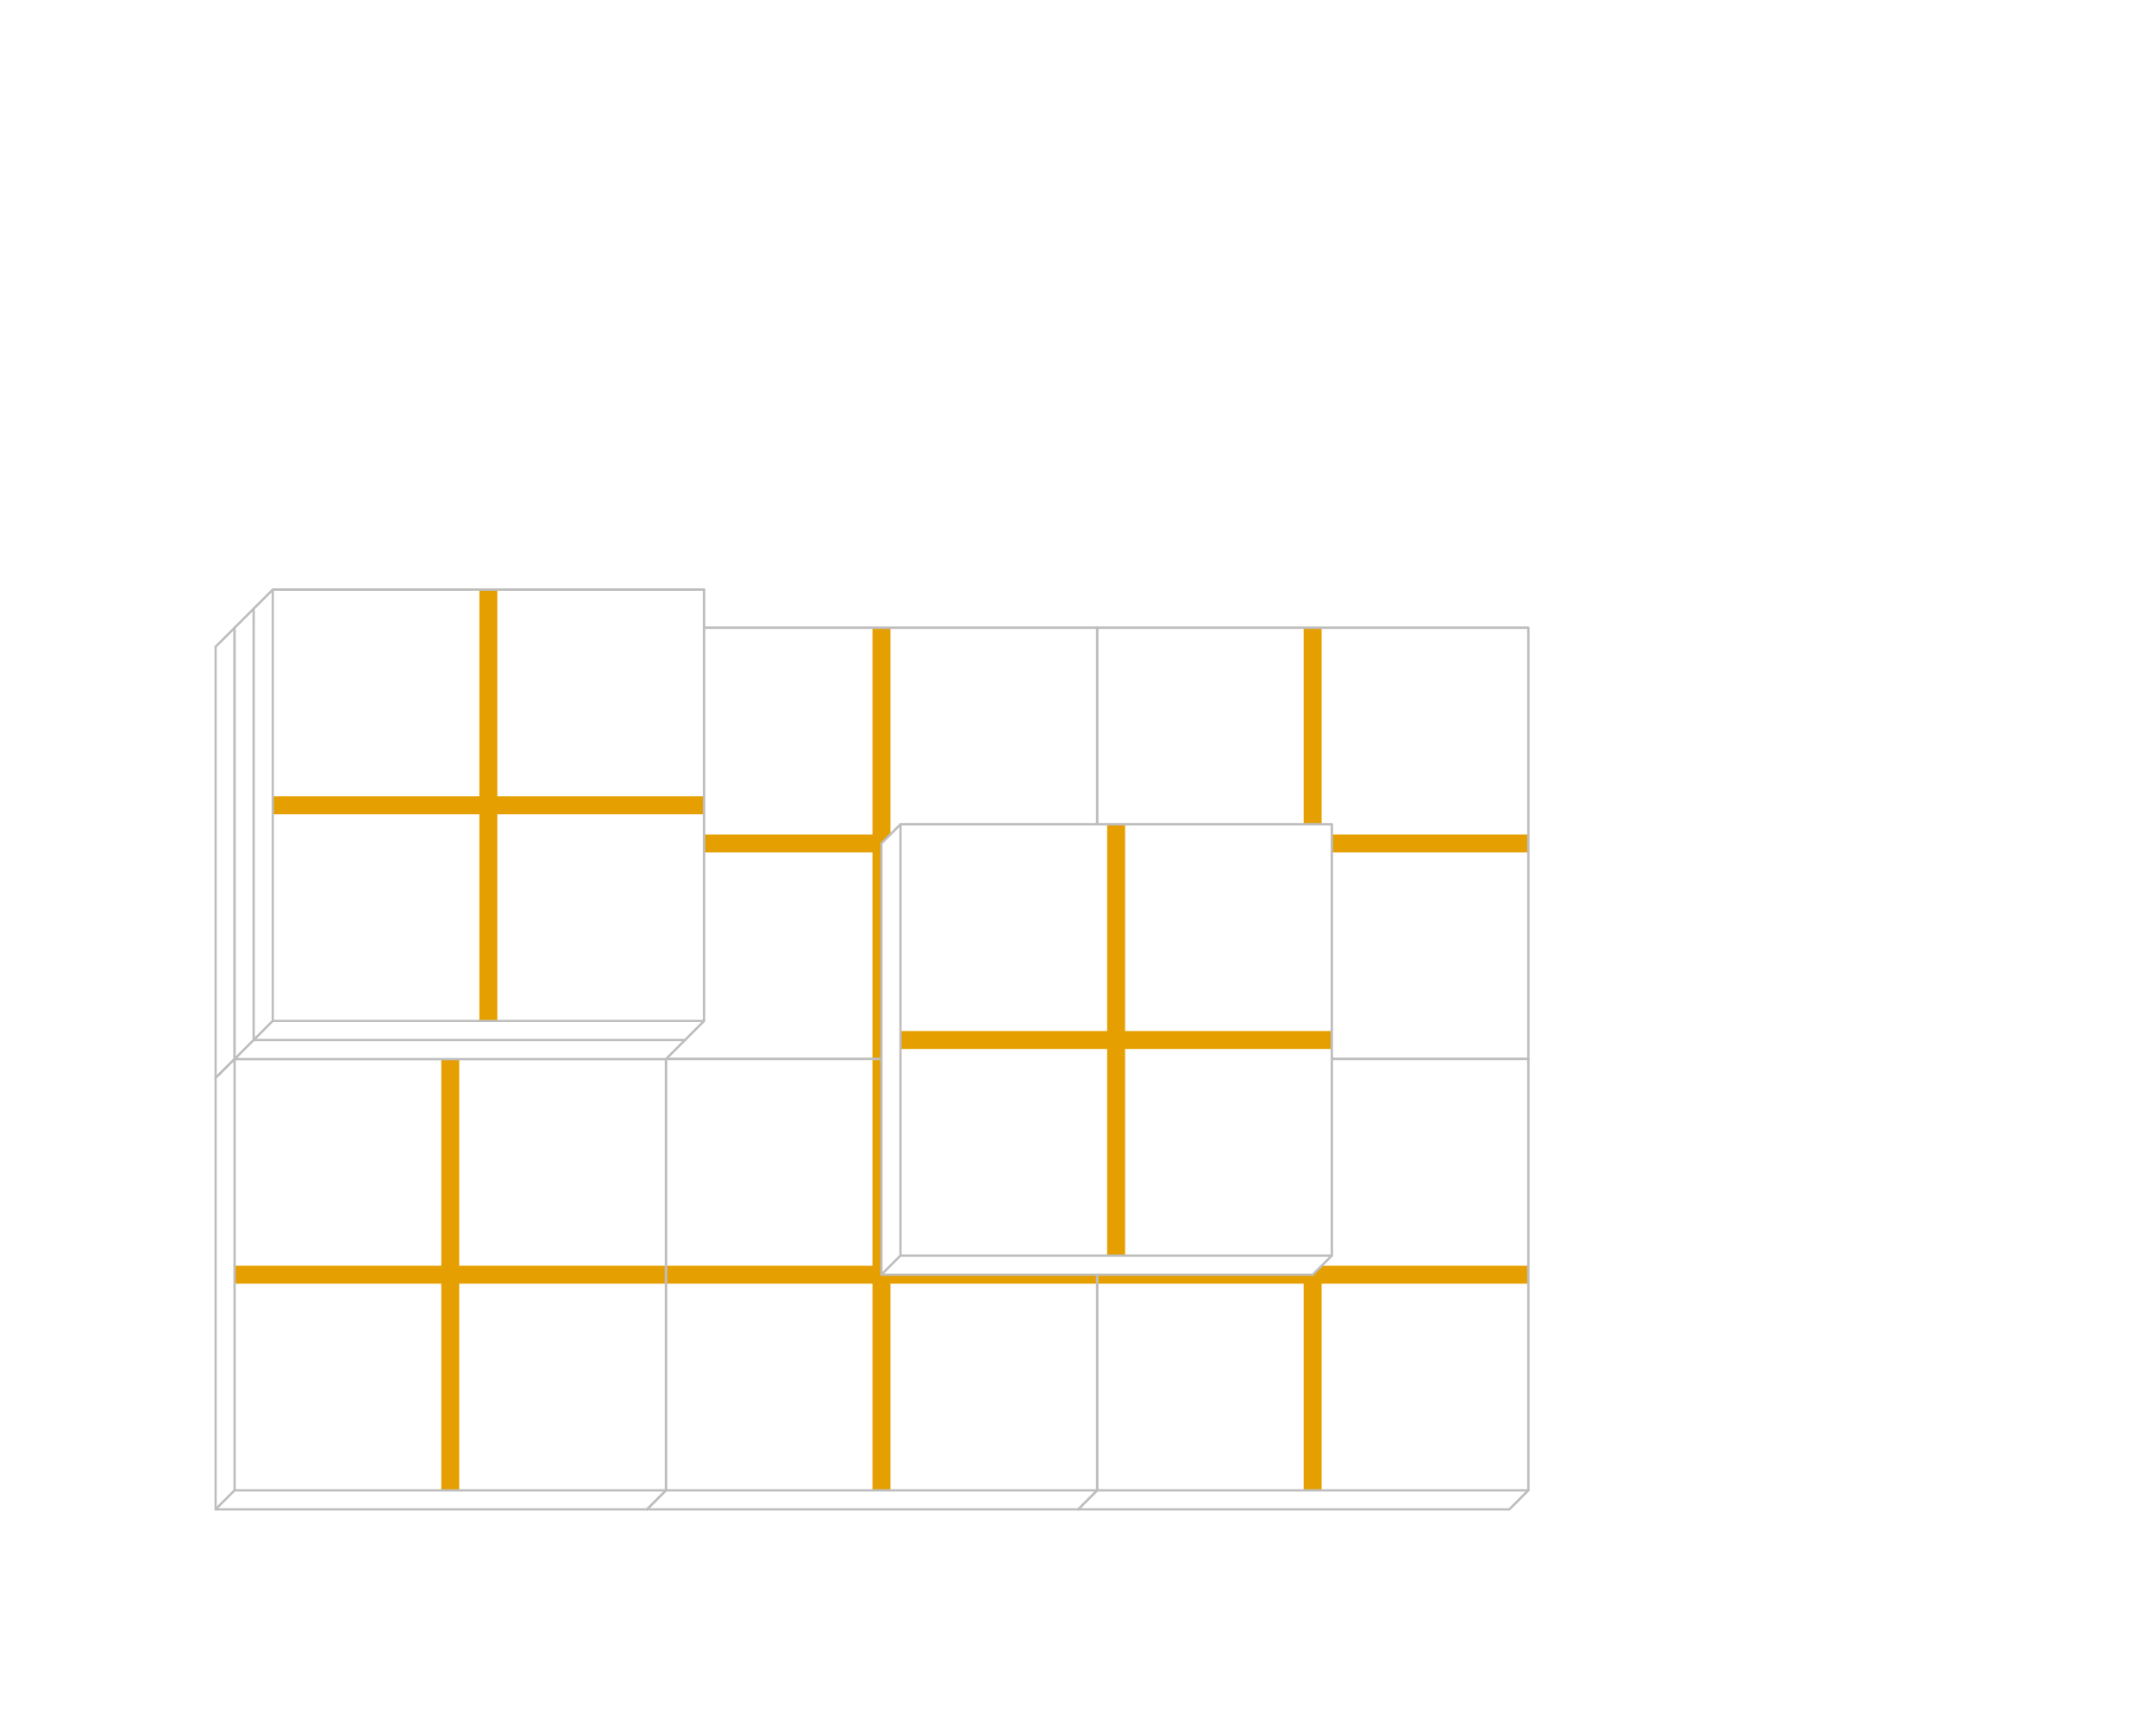
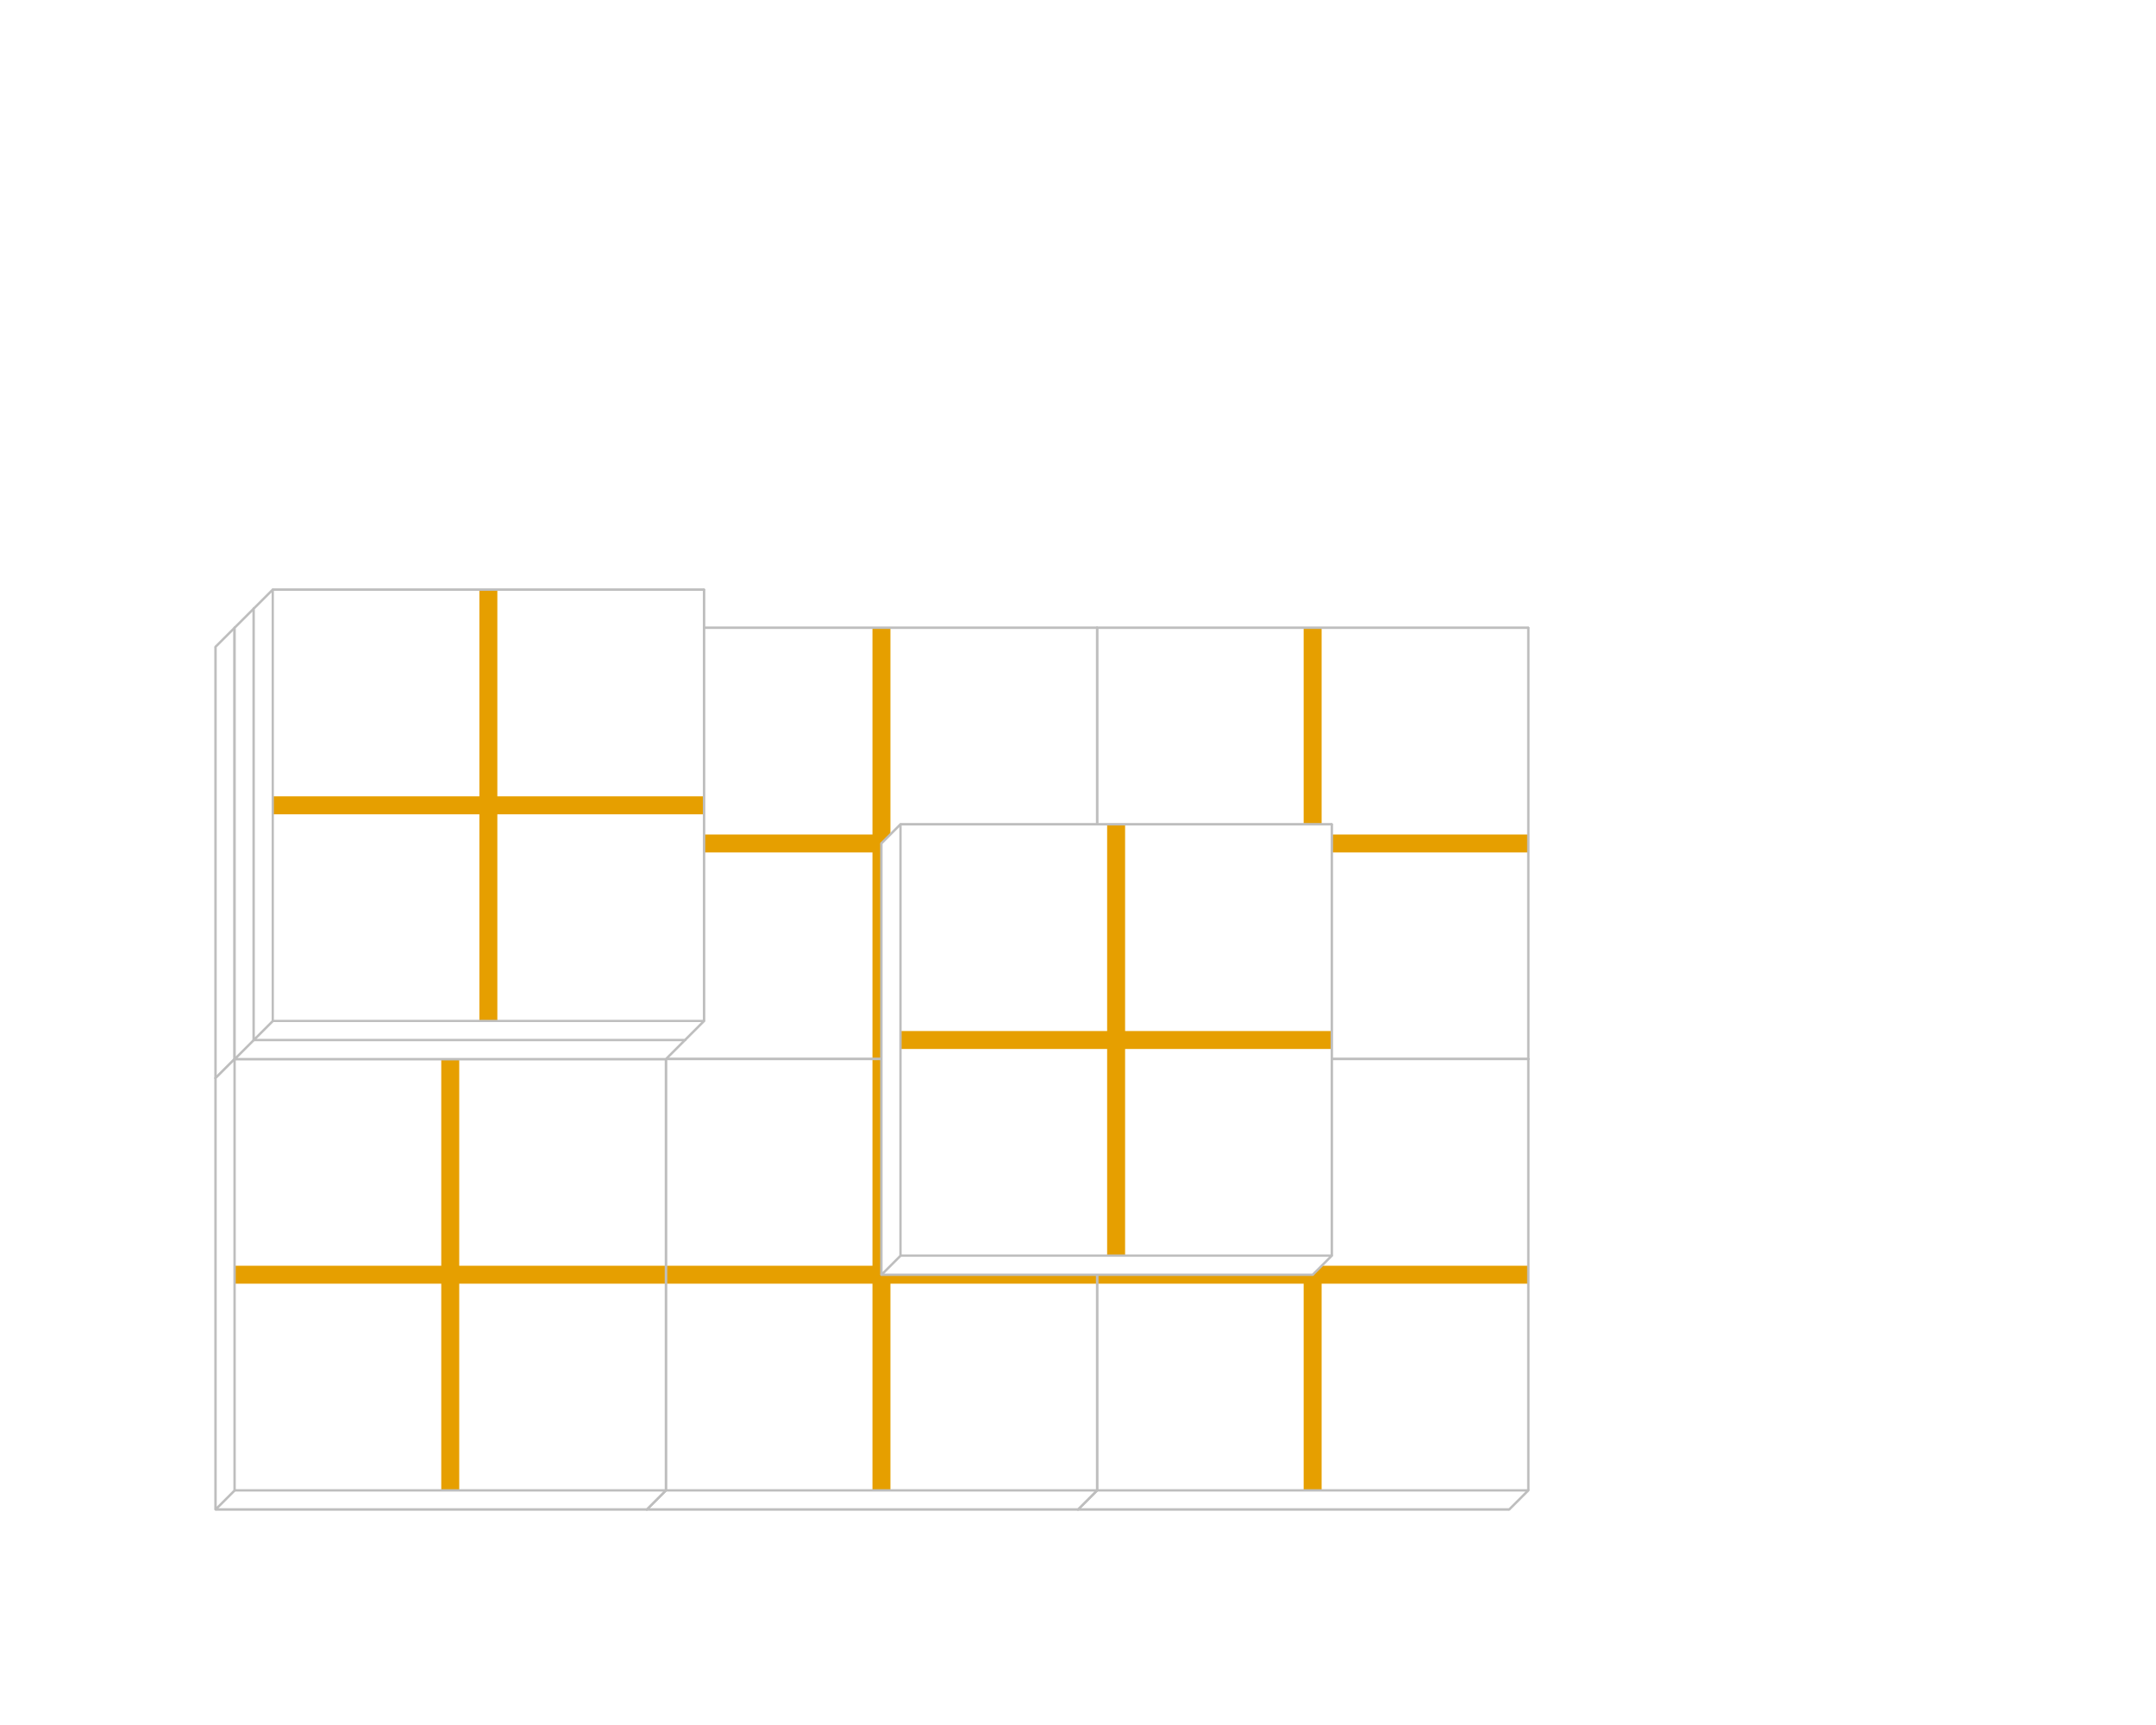
<svg xmlns="http://www.w3.org/2000/svg" viewBox="0 0 720.00 576.00">
  <defs>
    <style type="text/css">
    line, polyline, polygon, path, rect, circle {
      fill: none;
      stroke: #000000;
      stroke-linecap: round;
      stroke-linejoin: round;
      stroke-miterlimit: 10.00;
    }
  </style>
  </defs>
  <rect width="100%" height="100%" style="stroke: none; fill: #FFFFFF;" />
-   <polygon points="504.00,360.00 510.36,353.64 510.36,209.64 504.00,216.00 " style="stroke-width: 0.75; stroke: #BEBEBE; fill: #FFFFFF;" />
-   <polygon points="504.00,216.00 510.36,209.64 366.36,209.64 360.00,216.00 " style="stroke-width: 0.75; stroke: #BEBEBE; fill: #FFFFFF;" />
-   <polygon points="360.00,216.00 366.36,209.64 366.36,353.64 360.00,360.00 " style="stroke-width: 0.75; stroke: #BEBEBE; fill: #FFFFFF;" />
-   <polygon points="360.00,360.00 366.36,353.64 510.36,353.64 504.00,360.00 " style="stroke-width: 0.75; stroke: #BEBEBE; fill: #FFFFFF;" />
+   <polygon points="504.00,216.00 504.00,360.00 360.00,360.00 360.00,216.00 " style="stroke-width: 0.75; stroke: #BEBEBE; fill: #FFFFFF;" />
+   <polygon points="504.00,216.00 504.00,360.00 510.36,353.64 510.36,209.64 " style="stroke-width: 0.75; stroke: #BEBEBE; fill: #FFFFFF;" />
+   <polygon points="360.00,216.00 504.00,216.00 510.36,209.64 366.36,209.64 " style="stroke-width: 0.75; stroke: #BEBEBE; fill: #FFFFFF;" />
+   <polygon points="504.00,360.00 360.00,360.00 366.36,353.64 510.36,353.64 " style="stroke-width: 0.75; stroke: #BEBEBE; fill: #FFFFFF;" />
+   <polygon points="360.00,360.00 360.00,216.00 366.36,209.64 366.36,353.64 " style="stroke-width: 0.75; stroke: #BEBEBE; fill: #FFFFFF;" />
  <rect x="366.36" y="209.64" width="144.00" height="144.00" style="stroke-width: 0.75; stroke: none; fill: #FFFFFF;" />
  <polyline points="438.36,353.64 438.36,209.64 " style="stroke-width: 6.00; stroke: #E69F00; stroke-linecap: butt;" />
  <polyline points="366.36,281.64 510.36,281.64 " style="stroke-width: 6.00; stroke: #E69F00; stroke-linecap: butt;" />
  <rect x="366.36" y="209.64" width="144.00" height="144.00" style="stroke-width: 0.75; stroke: #BEBEBE;" />
-   <polygon points="360.00,360.00 366.36,353.64 366.36,209.64 360.00,216.00 " style="stroke-width: 0.75; stroke: #BEBEBE; fill: #FFFFFF;" />
-   <polygon points="360.00,216.00 366.36,209.64 222.36,209.64 216.00,216.00 " style="stroke-width: 0.75; stroke: #BEBEBE; fill: #FFFFFF;" />
-   <polygon points="216.00,216.00 222.36,209.64 222.36,353.64 216.00,360.00 " style="stroke-width: 0.75; stroke: #BEBEBE; fill: #FFFFFF;" />
-   <polygon points="216.00,360.00 222.36,353.64 366.36,353.64 360.00,360.00 " style="stroke-width: 0.75; stroke: #BEBEBE; fill: #FFFFFF;" />
+   <polygon points="360.00,216.00 360.00,360.00 216.00,360.00 216.00,216.00 " style="stroke-width: 0.75; stroke: #BEBEBE; fill: #FFFFFF;" />
+   <polygon points="360.00,216.00 360.00,360.00 366.36,353.64 366.36,209.64 " style="stroke-width: 0.75; stroke: #BEBEBE; fill: #FFFFFF;" />
+   <polygon points="216.00,216.00 360.00,216.00 366.36,209.64 222.36,209.64 " style="stroke-width: 0.75; stroke: #BEBEBE; fill: #FFFFFF;" />
+   <polygon points="360.00,360.00 216.00,360.00 222.36,353.64 366.36,353.64 " style="stroke-width: 0.75; stroke: #BEBEBE; fill: #FFFFFF;" />
+   <polygon points="216.00,360.00 216.00,216.00 222.36,209.64 222.36,353.64 " style="stroke-width: 0.75; stroke: #BEBEBE; fill: #FFFFFF;" />
  <rect x="222.36" y="209.64" width="144.00" height="144.00" style="stroke-width: 0.75; stroke: none; fill: #FFFFFF;" />
  <polyline points="294.36,353.64 294.36,209.64 " style="stroke-width: 6.00; stroke: #E69F00; stroke-linecap: butt;" />
  <polyline points="222.36,281.64 366.36,281.64 " style="stroke-width: 6.00; stroke: #E69F00; stroke-linecap: butt;" />
  <rect x="222.36" y="209.64" width="144.00" height="144.00" style="stroke-width: 0.75; stroke: #BEBEBE;" />
-   <polygon points="216.00,360.00 222.36,353.64 222.36,209.64 216.00,216.00 " style="stroke-width: 0.75; stroke: #BEBEBE; fill: #FFFFFF;" />
-   <polygon points="216.00,216.00 222.36,209.64 78.36,209.64 72.00,216.00 " style="stroke-width: 0.75; stroke: #BEBEBE; fill: #FFFFFF;" />
-   <polygon points="72.00,216.00 78.36,209.64 78.36,353.64 72.00,360.00 " style="stroke-width: 0.75; stroke: #BEBEBE; fill: #FFFFFF;" />
-   <polygon points="72.00,360.00 78.36,353.64 222.36,353.64 216.00,360.00 " style="stroke-width: 0.75; stroke: #BEBEBE; fill: #FFFFFF;" />
+   <polygon points="216.00,216.00 216.00,360.00 72.00,360.00 72.00,216.00 " style="stroke-width: 0.75; stroke: #BEBEBE; fill: #FFFFFF;" />
+   <polygon points="216.00,216.00 216.00,360.00 222.36,353.64 222.36,209.64 " style="stroke-width: 0.75; stroke: #BEBEBE; fill: #FFFFFF;" />
+   <polygon points="72.00,216.00 216.00,216.00 222.36,209.64 78.36,209.64 " style="stroke-width: 0.75; stroke: #BEBEBE; fill: #FFFFFF;" />
+   <polygon points="216.00,360.00 72.00,360.00 78.36,353.64 222.36,353.64 " style="stroke-width: 0.75; stroke: #BEBEBE; fill: #FFFFFF;" />
+   <polygon points="72.00,360.00 72.00,216.00 78.36,209.64 78.36,353.64 " style="stroke-width: 0.75; stroke: #BEBEBE; fill: #FFFFFF;" />
  <rect x="78.36" y="209.64" width="144.00" height="144.00" style="stroke-width: 0.75; stroke: none; fill: #FFFFFF;" />
  <polyline points="150.36,353.64 150.36,209.64 " style="stroke-width: 6.00; stroke: #E69F00; stroke-linecap: butt;" />
  <polyline points="78.36,281.64 222.36,281.64 " style="stroke-width: 6.00; stroke: #E69F00; stroke-linecap: butt;" />
  <rect x="78.36" y="209.64" width="144.00" height="144.00" style="stroke-width: 0.75; stroke: #BEBEBE;" />
-   <polygon points="504.00,504.00 510.36,497.64 510.36,353.64 504.00,360.00 " style="stroke-width: 0.75; stroke: #BEBEBE; fill: #FFFFFF;" />
-   <polygon points="504.00,360.00 510.36,353.64 366.36,353.64 360.00,360.00 " style="stroke-width: 0.75; stroke: #BEBEBE; fill: #FFFFFF;" />
-   <polygon points="360.00,360.00 366.36,353.64 366.36,497.64 360.00,504.00 " style="stroke-width: 0.75; stroke: #BEBEBE; fill: #FFFFFF;" />
-   <polygon points="360.00,504.00 366.36,497.64 510.36,497.64 504.00,504.00 " style="stroke-width: 0.75; stroke: #BEBEBE; fill: #FFFFFF;" />
+   <polygon points="504.00,360.00 504.00,504.00 360.00,504.00 360.00,360.00 " style="stroke-width: 0.75; stroke: #BEBEBE; fill: #FFFFFF;" />
+   <polygon points="504.00,360.00 504.00,504.00 510.36,497.64 510.36,353.64 " style="stroke-width: 0.75; stroke: #BEBEBE; fill: #FFFFFF;" />
+   <polygon points="360.00,360.00 504.00,360.00 510.36,353.64 366.36,353.64 " style="stroke-width: 0.75; stroke: #BEBEBE; fill: #FFFFFF;" />
+   <polygon points="504.00,504.00 360.00,504.00 366.36,497.64 510.36,497.64 " style="stroke-width: 0.75; stroke: #BEBEBE; fill: #FFFFFF;" />
+   <polygon points="360.00,504.00 360.00,360.00 366.36,353.64 366.36,497.64 " style="stroke-width: 0.75; stroke: #BEBEBE; fill: #FFFFFF;" />
  <rect x="366.36" y="353.64" width="144.00" height="144.00" style="stroke-width: 0.75; stroke: none; fill: #FFFFFF;" />
  <polyline points="438.36,497.64 438.36,353.64 " style="stroke-width: 6.00; stroke: #E69F00; stroke-linecap: butt;" />
  <polyline points="366.36,425.64 510.36,425.64 " style="stroke-width: 6.00; stroke: #E69F00; stroke-linecap: butt;" />
  <rect x="366.36" y="353.64" width="144.00" height="144.00" style="stroke-width: 0.75; stroke: #BEBEBE;" />
-   <polygon points="360.00,504.00 366.36,497.64 366.36,353.64 360.00,360.00 " style="stroke-width: 0.75; stroke: #BEBEBE; fill: #FFFFFF;" />
-   <polygon points="360.00,360.00 366.36,353.64 222.36,353.64 216.00,360.00 " style="stroke-width: 0.75; stroke: #BEBEBE; fill: #FFFFFF;" />
-   <polygon points="216.00,360.00 222.36,353.64 222.36,497.64 216.00,504.00 " style="stroke-width: 0.75; stroke: #BEBEBE; fill: #FFFFFF;" />
-   <polygon points="216.00,504.00 222.36,497.64 366.36,497.64 360.00,504.00 " style="stroke-width: 0.75; stroke: #BEBEBE; fill: #FFFFFF;" />
+   <polygon points="360.00,360.00 360.00,504.00 216.00,504.00 216.00,360.00 " style="stroke-width: 0.75; stroke: #BEBEBE; fill: #FFFFFF;" />
+   <polygon points="360.00,360.00 360.00,504.00 366.36,497.64 366.36,353.64 " style="stroke-width: 0.75; stroke: #BEBEBE; fill: #FFFFFF;" />
+   <polygon points="216.00,360.00 360.00,360.00 366.36,353.64 222.36,353.64 " style="stroke-width: 0.75; stroke: #BEBEBE; fill: #FFFFFF;" />
+   <polygon points="360.00,504.00 216.00,504.00 222.36,497.64 366.36,497.64 " style="stroke-width: 0.75; stroke: #BEBEBE; fill: #FFFFFF;" />
+   <polygon points="216.00,504.00 216.00,360.00 222.36,353.64 222.36,497.64 " style="stroke-width: 0.75; stroke: #BEBEBE; fill: #FFFFFF;" />
  <rect x="222.36" y="353.64" width="144.00" height="144.00" style="stroke-width: 0.75; stroke: none; fill: #FFFFFF;" />
  <polyline points="294.36,497.64 294.36,353.64 " style="stroke-width: 6.00; stroke: #E69F00; stroke-linecap: butt;" />
  <polyline points="222.36,425.64 366.36,425.64 " style="stroke-width: 6.00; stroke: #E69F00; stroke-linecap: butt;" />
  <rect x="222.36" y="353.64" width="144.00" height="144.00" style="stroke-width: 0.75; stroke: #BEBEBE;" />
-   <polygon points="216.00,504.00 222.36,497.64 222.36,353.64 216.00,360.00 " style="stroke-width: 0.75; stroke: #BEBEBE; fill: #FFFFFF;" />
-   <polygon points="216.00,360.00 222.36,353.64 78.36,353.64 72.00,360.00 " style="stroke-width: 0.75; stroke: #BEBEBE; fill: #FFFFFF;" />
-   <polygon points="72.00,360.00 78.36,353.64 78.36,497.64 72.00,504.00 " style="stroke-width: 0.75; stroke: #BEBEBE; fill: #FFFFFF;" />
-   <polygon points="72.00,504.00 78.36,497.64 222.36,497.64 216.00,504.00 " style="stroke-width: 0.75; stroke: #BEBEBE; fill: #FFFFFF;" />
+   <polygon points="216.00,360.00 216.00,504.00 72.00,504.00 72.00,360.00 " style="stroke-width: 0.75; stroke: #BEBEBE; fill: #FFFFFF;" />
+   <polygon points="216.00,360.00 216.00,504.00 222.36,497.64 222.36,353.64 " style="stroke-width: 0.75; stroke: #BEBEBE; fill: #FFFFFF;" />
+   <polygon points="72.00,360.00 216.00,360.00 222.36,353.64 78.36,353.64 " style="stroke-width: 0.75; stroke: #BEBEBE; fill: #FFFFFF;" />
+   <polygon points="216.00,504.00 72.00,504.00 78.36,497.64 222.36,497.64 " style="stroke-width: 0.75; stroke: #BEBEBE; fill: #FFFFFF;" />
+   <polygon points="72.00,504.00 72.00,360.00 78.36,353.64 78.36,497.64 " style="stroke-width: 0.75; stroke: #BEBEBE; fill: #FFFFFF;" />
  <rect x="78.36" y="353.64" width="144.00" height="144.00" style="stroke-width: 0.75; stroke: none; fill: #FFFFFF;" />
  <polyline points="150.36,497.64 150.36,353.64 " style="stroke-width: 6.00; stroke: #E69F00; stroke-linecap: butt;" />
  <polyline points="78.36,425.64 222.36,425.64 " style="stroke-width: 6.00; stroke: #E69F00; stroke-linecap: butt;" />
  <rect x="78.36" y="353.64" width="144.00" height="144.00" style="stroke-width: 0.75; stroke: #BEBEBE;" />
-   <polygon points="222.36,353.64 228.73,347.27 228.73,203.27 222.36,209.64 " style="stroke-width: 0.75; stroke: #BEBEBE; fill: #FFFFFF;" />
-   <polygon points="222.36,209.64 228.73,203.27 84.73,203.27 78.36,209.64 " style="stroke-width: 0.75; stroke: #BEBEBE; fill: #FFFFFF;" />
-   <polygon points="78.36,209.64 84.73,203.27 84.73,347.27 78.36,353.64 " style="stroke-width: 0.75; stroke: #BEBEBE; fill: #FFFFFF;" />
-   <polygon points="78.36,353.64 84.73,347.27 228.73,347.27 222.36,353.64 " style="stroke-width: 0.75; stroke: #BEBEBE; fill: #FFFFFF;" />
+   <polygon points="222.36,209.64 222.36,353.64 78.36,353.64 78.36,209.64 " style="stroke-width: 0.75; stroke: #BEBEBE; fill: #FFFFFF;" />
+   <polygon points="222.36,209.64 222.36,353.64 228.73,347.27 228.73,203.27 " style="stroke-width: 0.75; stroke: #BEBEBE; fill: #FFFFFF;" />
+   <polygon points="78.36,209.64 222.36,209.64 228.73,203.27 84.73,203.27 " style="stroke-width: 0.75; stroke: #BEBEBE; fill: #FFFFFF;" />
+   <polygon points="222.36,353.64 78.36,353.64 84.73,347.27 228.73,347.27 " style="stroke-width: 0.75; stroke: #BEBEBE; fill: #FFFFFF;" />
+   <polygon points="78.36,353.64 78.36,209.64 84.73,203.27 84.73,347.27 " style="stroke-width: 0.75; stroke: #BEBEBE; fill: #FFFFFF;" />
  <rect x="84.73" y="203.27" width="144.00" height="144.00" style="stroke-width: 0.75; stroke: none; fill: #FFFFFF;" />
  <polyline points="156.73,347.27 156.73,203.27 " style="stroke-width: 6.00; stroke: #E69F00; stroke-linecap: butt;" />
  <polyline points="84.73,275.27 228.73,275.27 " style="stroke-width: 6.00; stroke: #E69F00; stroke-linecap: butt;" />
  <rect x="84.73" y="203.27" width="144.00" height="144.00" style="stroke-width: 0.75; stroke: #BEBEBE;" />
-   <polygon points="438.36,425.64 444.73,419.27 444.73,275.27 438.36,281.64 " style="stroke-width: 0.75; stroke: #BEBEBE; fill: #FFFFFF;" />
-   <polygon points="438.36,281.64 444.73,275.27 300.73,275.27 294.36,281.64 " style="stroke-width: 0.75; stroke: #BEBEBE; fill: #FFFFFF;" />
-   <polygon points="294.36,281.64 300.73,275.27 300.73,419.27 294.36,425.64 " style="stroke-width: 0.75; stroke: #BEBEBE; fill: #FFFFFF;" />
-   <polygon points="294.36,425.64 300.73,419.27 444.73,419.27 438.36,425.64 " style="stroke-width: 0.75; stroke: #BEBEBE; fill: #FFFFFF;" />
+   <polygon points="438.36,281.64 438.36,425.64 294.36,425.64 294.36,281.64 " style="stroke-width: 0.75; stroke: #BEBEBE; fill: #FFFFFF;" />
+   <polygon points="438.36,281.64 438.36,425.64 444.73,419.27 444.73,275.27 " style="stroke-width: 0.75; stroke: #BEBEBE; fill: #FFFFFF;" />
+   <polygon points="294.36,281.64 438.36,281.64 444.73,275.27 300.73,275.27 " style="stroke-width: 0.75; stroke: #BEBEBE; fill: #FFFFFF;" />
+   <polygon points="438.36,425.64 294.36,425.64 300.73,419.27 444.73,419.27 " style="stroke-width: 0.75; stroke: #BEBEBE; fill: #FFFFFF;" />
+   <polygon points="294.36,425.64 294.36,281.64 300.73,275.27 300.73,419.27 " style="stroke-width: 0.75; stroke: #BEBEBE; fill: #FFFFFF;" />
  <rect x="300.73" y="275.27" width="144.00" height="144.00" style="stroke-width: 0.75; stroke: none; fill: #FFFFFF;" />
  <polyline points="372.73,419.27 372.73,275.27 " style="stroke-width: 6.00; stroke: #E69F00; stroke-linecap: butt;" />
  <polyline points="300.73,347.27 444.73,347.27 " style="stroke-width: 6.00; stroke: #E69F00; stroke-linecap: butt;" />
  <rect x="300.73" y="275.27" width="144.00" height="144.00" style="stroke-width: 0.75; stroke: #BEBEBE;" />
-   <polygon points="228.73,347.27 235.09,340.91 235.09,196.91 228.73,203.27 " style="stroke-width: 0.75; stroke: #BEBEBE; fill: #FFFFFF;" />
-   <polygon points="228.73,203.27 235.09,196.91 91.09,196.91 84.73,203.27 " style="stroke-width: 0.75; stroke: #BEBEBE; fill: #FFFFFF;" />
-   <polygon points="84.73,203.27 91.09,196.91 91.09,340.91 84.73,347.27 " style="stroke-width: 0.75; stroke: #BEBEBE; fill: #FFFFFF;" />
-   <polygon points="84.73,347.27 91.09,340.91 235.09,340.91 228.73,347.27 " style="stroke-width: 0.75; stroke: #BEBEBE; fill: #FFFFFF;" />
+   <polygon points="228.73,203.27 228.73,347.27 84.73,347.27 84.73,203.27 " style="stroke-width: 0.75; stroke: #BEBEBE; fill: #FFFFFF;" />
+   <polygon points="228.73,203.27 228.73,347.27 235.09,340.91 235.09,196.91 " style="stroke-width: 0.75; stroke: #BEBEBE; fill: #FFFFFF;" />
+   <polygon points="84.73,203.27 228.73,203.27 235.09,196.91 91.09,196.91 " style="stroke-width: 0.75; stroke: #BEBEBE; fill: #FFFFFF;" />
+   <polygon points="228.73,347.27 84.73,347.27 91.09,340.91 235.09,340.91 " style="stroke-width: 0.75; stroke: #BEBEBE; fill: #FFFFFF;" />
+   <polygon points="84.73,347.27 84.73,203.27 91.09,196.91 91.09,340.91 " style="stroke-width: 0.75; stroke: #BEBEBE; fill: #FFFFFF;" />
  <rect x="91.09" y="196.91" width="144.00" height="144.00" style="stroke-width: 0.75; stroke: none; fill: #FFFFFF;" />
  <polyline points="163.09,340.91 163.09,196.91 " style="stroke-width: 6.00; stroke: #E69F00; stroke-linecap: butt;" />
  <polyline points="91.09,268.91 235.09,268.91 " style="stroke-width: 6.00; stroke: #E69F00; stroke-linecap: butt;" />
  <rect x="91.09" y="196.91" width="144.00" height="144.00" style="stroke-width: 0.75; stroke: #BEBEBE;" />
</svg>
